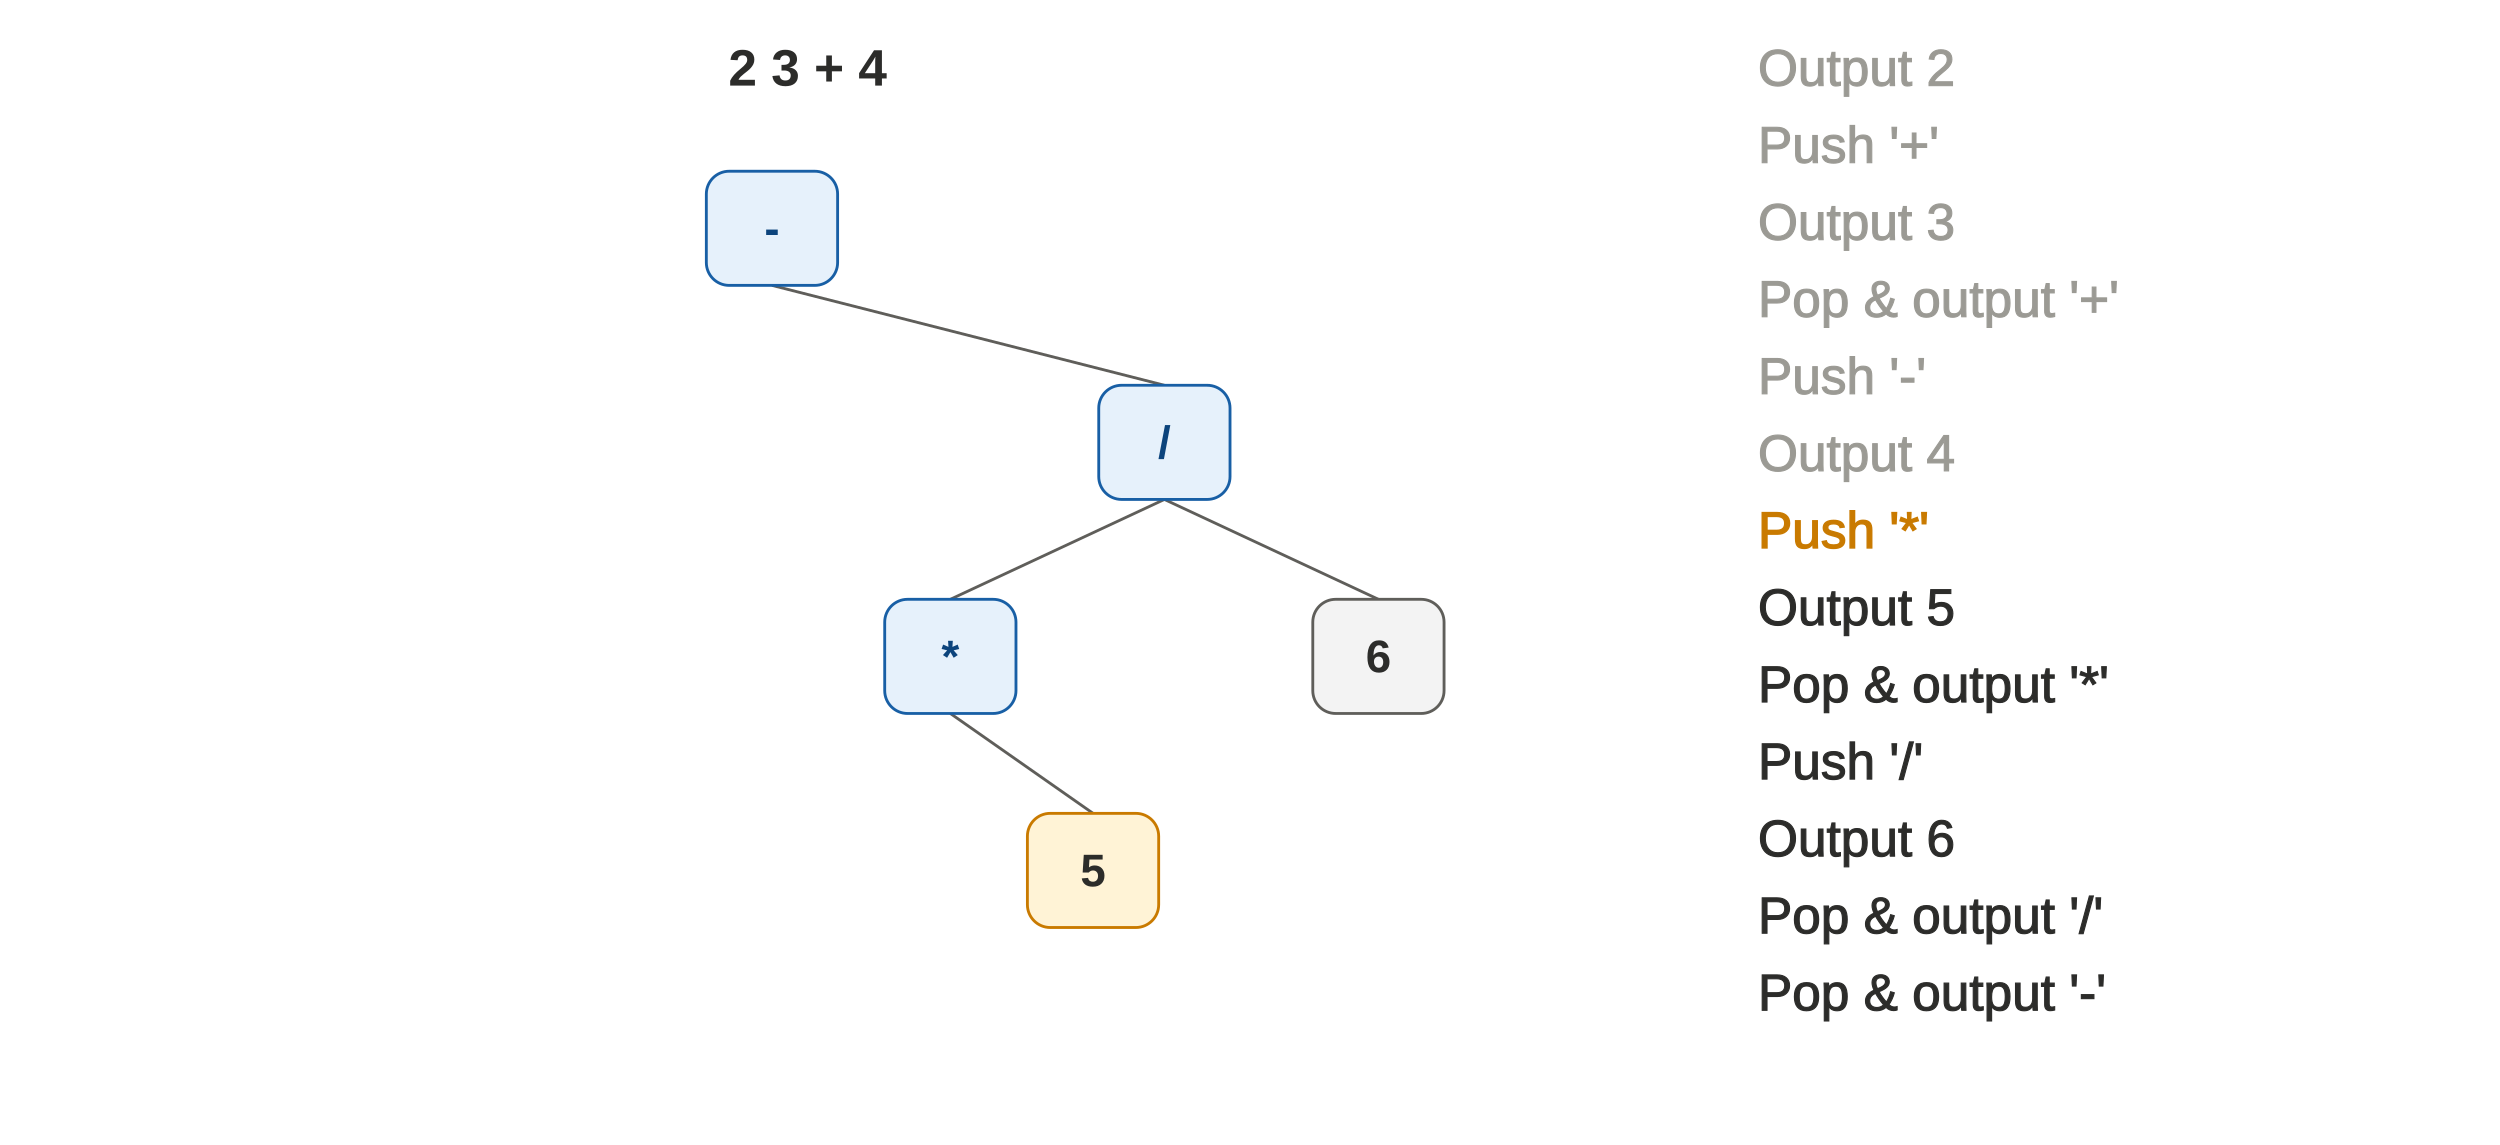
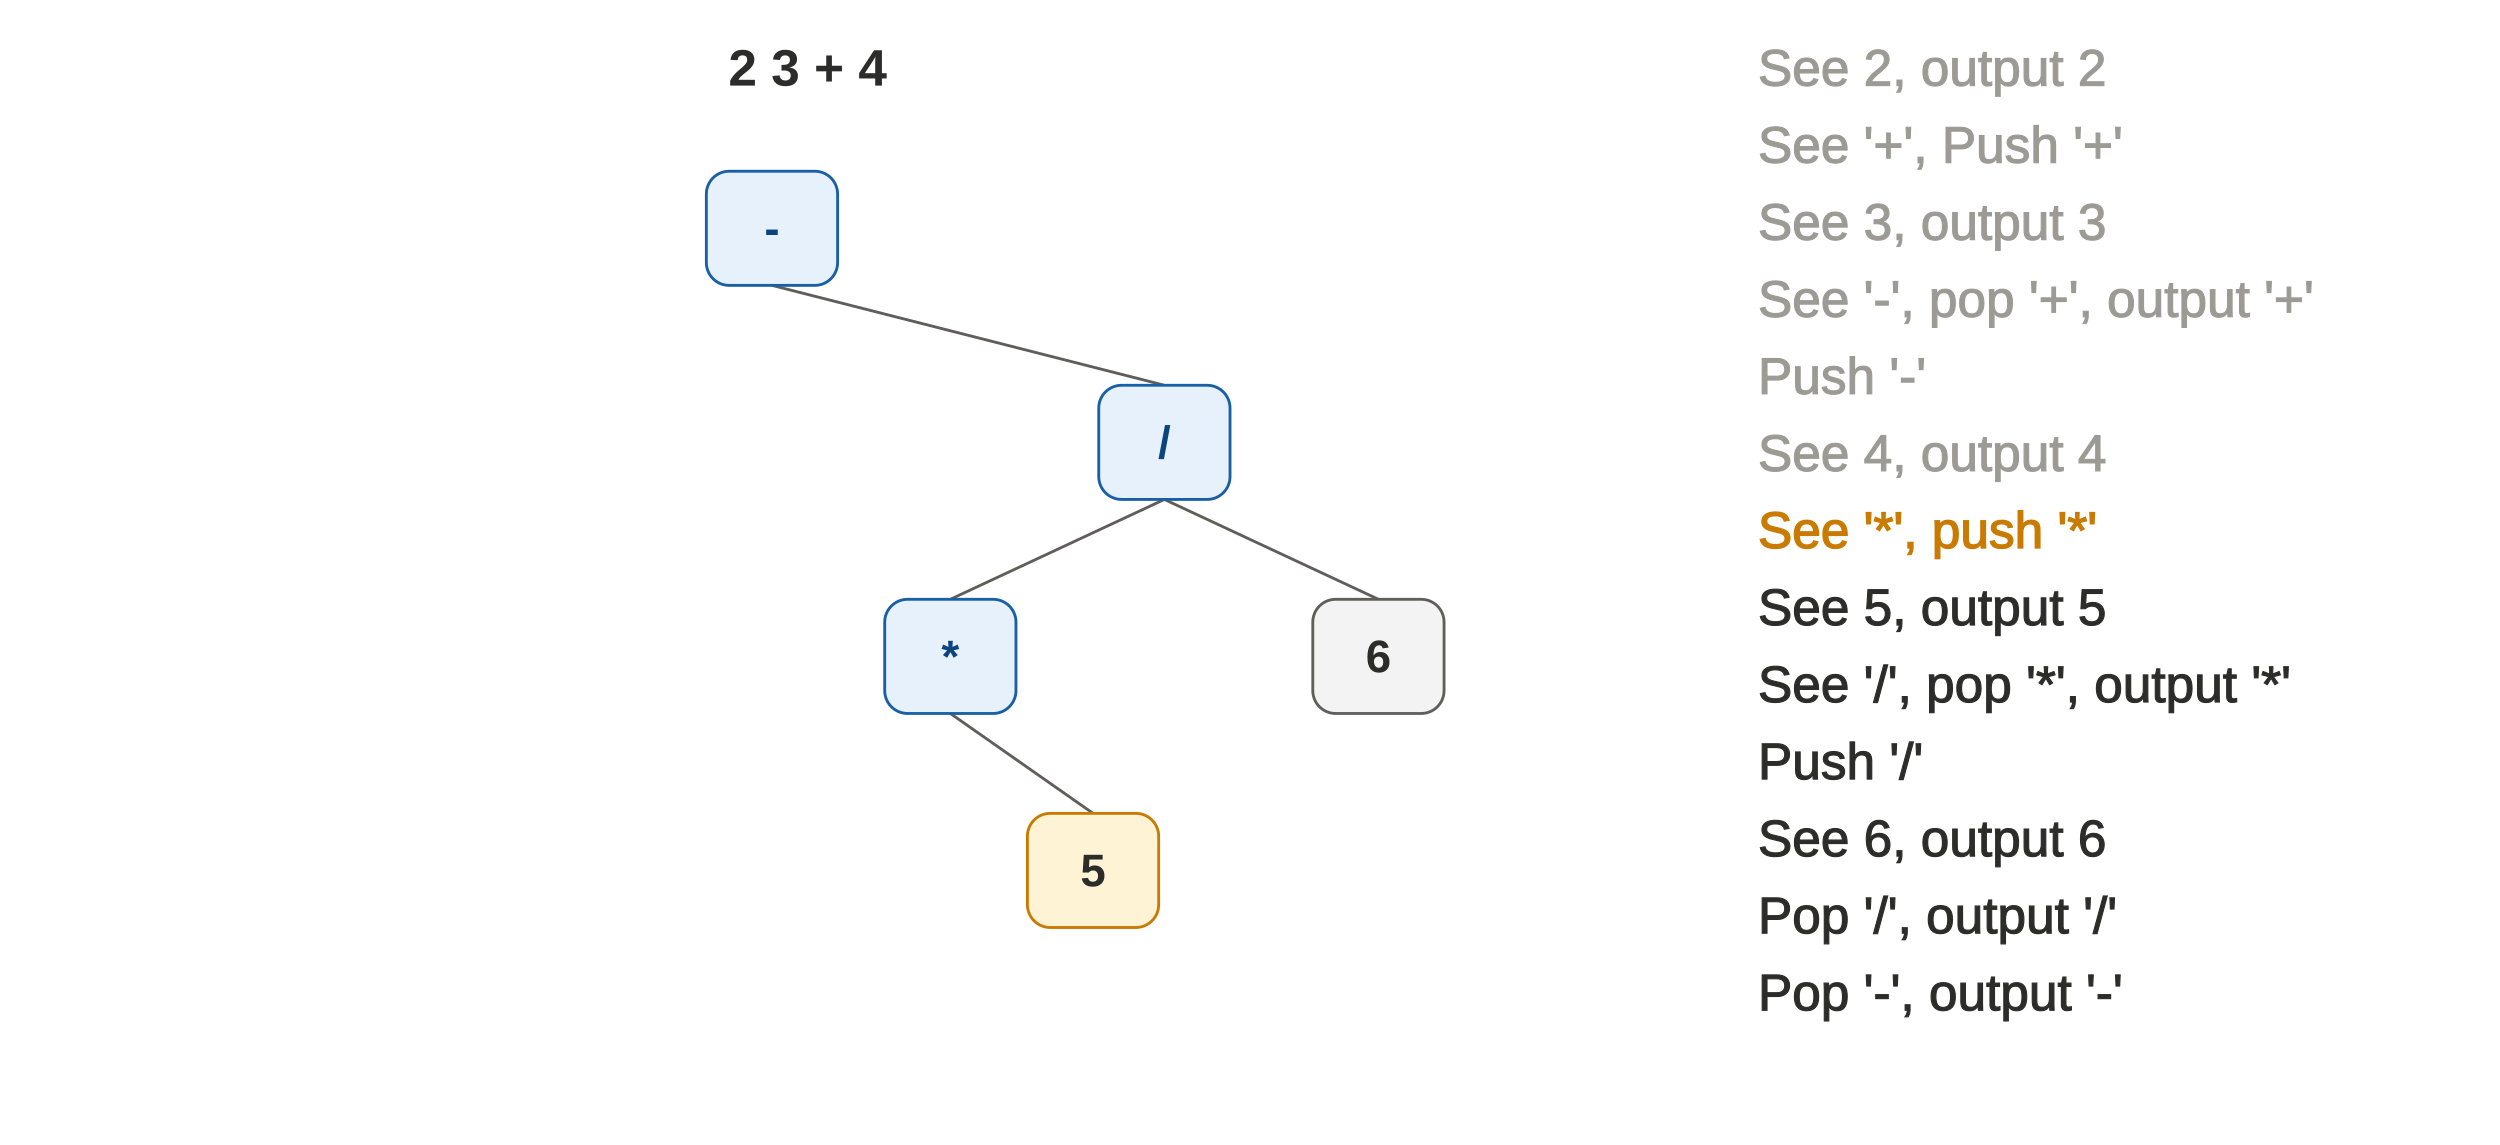
<svg xmlns="http://www.w3.org/2000/svg" width="876" height="401" viewBox="0 0 876 401">
  <text x="283.0" y="30" text-anchor="middle" font-family="Arial, Helvetica, sans-serif" font-size="18" font-weight="600" fill="#2C2C2A">2 3 + 4</text>
  <line x1="270.5" y1="100.0" x2="408.0" y2="135.0" stroke="#5F5E5A" stroke-width="1" />
  <line x1="408.0" y1="175.0" x2="333.0" y2="210.0" stroke="#5F5E5A" stroke-width="1" />
  <line x1="333.0" y1="250.0" x2="383.0" y2="285.0" stroke="#5F5E5A" stroke-width="1" />
  <line x1="408.0" y1="175.0" x2="483.0" y2="210.0" stroke="#5F5E5A" stroke-width="1" />
  <rect x="247.5" y="60.0" width="46" height="40" rx="8" fill="#E6F1FB" stroke="#185FA5" stroke-width="1" />
  <text x="270.5" y="80.0" text-anchor="middle" dominant-baseline="central" font-family="Arial, Helvetica, sans-serif" font-size="16" font-weight="600" fill="#0C447C">-</text>
  <rect x="385.0" y="135.0" width="46" height="40" rx="8" fill="#E6F1FB" stroke="#185FA5" stroke-width="1" />
  <text x="408.0" y="155.0" text-anchor="middle" dominant-baseline="central" font-family="Arial, Helvetica, sans-serif" font-size="16" font-weight="600" fill="#0C447C">/</text>
  <rect x="310.0" y="210.0" width="46" height="40" rx="8" fill="#E6F1FB" stroke="#185FA5" stroke-width="1" />
  <text x="333.0" y="230.0" text-anchor="middle" dominant-baseline="central" font-family="Arial, Helvetica, sans-serif" font-size="16" font-weight="600" fill="#0C447C">*</text>
  <rect x="360.0" y="285.0" width="46" height="40" rx="8" fill="#FFF3D6" stroke="#C97A00" stroke-width="1" />
  <text x="383.0" y="305.0" text-anchor="middle" dominant-baseline="central" font-family="Arial, Helvetica, sans-serif" font-size="16" font-weight="600" fill="#2C2C2A">5</text>
  <rect x="460.0" y="210.0" width="46" height="40" rx="8" fill="#F3F3F3" stroke="#5F5E5A" stroke-width="1" />
  <text x="483.0" y="230.0" text-anchor="middle" dominant-baseline="central" font-family="Arial, Helvetica, sans-serif" font-size="16" font-weight="600" fill="#2C2C2A">6</text>
-   <text id="log-line-1" x="616.0" y="30.0" font-family="Arial, Helvetica, sans-serif" font-size="18" fill="#9B9A94" stroke="#9B9A94" stroke-width="0.4">Output 2</text>
-   <text id="log-line-2" x="616.0" y="57.0" font-family="Arial, Helvetica, sans-serif" font-size="18" fill="#9B9A94" stroke="#9B9A94" stroke-width="0.4">Push '+'</text>
-   <text id="log-line-3" x="616.0" y="84.0" font-family="Arial, Helvetica, sans-serif" font-size="18" fill="#9B9A94" stroke="#9B9A94" stroke-width="0.4">Output 3</text>
-   <text id="log-line-4" x="616.0" y="111.0" font-family="Arial, Helvetica, sans-serif" font-size="18" fill="#9B9A94" stroke="#9B9A94" stroke-width="0.4">Pop &amp; output '+'</text>
+   <text id="log-line-1" x="616.0" y="30.0" font-family="Arial, Helvetica, sans-serif" font-size="18" fill="#9B9A94" stroke="#9B9A94" stroke-width="0.4">See 2, output 2</text>
+   <text id="log-line-2" x="616.0" y="57.0" font-family="Arial, Helvetica, sans-serif" font-size="18" fill="#9B9A94" stroke="#9B9A94" stroke-width="0.4">See '+', Push '+'</text>
+   <text id="log-line-3" x="616.0" y="84.0" font-family="Arial, Helvetica, sans-serif" font-size="18" fill="#9B9A94" stroke="#9B9A94" stroke-width="0.4">See 3, output 3</text>
+   <text id="log-line-4" x="616.0" y="111.0" font-family="Arial, Helvetica, sans-serif" font-size="18" fill="#9B9A94" stroke="#9B9A94" stroke-width="0.4">See '-', pop '+', output '+'</text>
  <text id="log-line-5" x="616.0" y="138.0" font-family="Arial, Helvetica, sans-serif" font-size="18" fill="#9B9A94" stroke="#9B9A94" stroke-width="0.4">Push '-'</text>
-   <text id="log-line-6" x="616.0" y="165.0" font-family="Arial, Helvetica, sans-serif" font-size="18" fill="#9B9A94" stroke="#9B9A94" stroke-width="0.4">Output 4</text>
-   <text id="log-line-7" x="616.0" y="192.0" font-family="Arial, Helvetica, sans-serif" font-size="18" fill="#C97A00" stroke="#C97A00" stroke-width="0.5">Push '*'</text>
-   <text id="log-line-8" x="616.0" y="219.0" font-family="Arial, Helvetica, sans-serif" font-size="18" fill="#2C2C2A" stroke="#2C2C2A" stroke-width="0.4">Output 5</text>
-   <text id="log-line-9" x="616.0" y="246.0" font-family="Arial, Helvetica, sans-serif" font-size="18" fill="#2C2C2A" stroke="#2C2C2A" stroke-width="0.4">Pop &amp; output '*'</text>
+   <text id="log-line-6" x="616.0" y="165.0" font-family="Arial, Helvetica, sans-serif" font-size="18" fill="#9B9A94" stroke="#9B9A94" stroke-width="0.4">See 4, output 4</text>
+   <text id="log-line-7" x="616.0" y="192.0" font-family="Arial, Helvetica, sans-serif" font-size="18" fill="#C97A00" stroke="#C97A00" stroke-width="0.5">See '*', push '*'</text>
+   <text id="log-line-8" x="616.0" y="219.0" font-family="Arial, Helvetica, sans-serif" font-size="18" fill="#2C2C2A" stroke="#2C2C2A" stroke-width="0.4">See 5, output 5</text>
+   <text id="log-line-9" x="616.0" y="246.0" font-family="Arial, Helvetica, sans-serif" font-size="18" fill="#2C2C2A" stroke="#2C2C2A" stroke-width="0.4">See '/', pop '*', output '*'</text>
  <text id="log-line-10" x="616.0" y="273.0" font-family="Arial, Helvetica, sans-serif" font-size="18" fill="#2C2C2A" stroke="#2C2C2A" stroke-width="0.4">Push '/'</text>
-   <text id="log-line-11" x="616.0" y="300.0" font-family="Arial, Helvetica, sans-serif" font-size="18" fill="#2C2C2A" stroke="#2C2C2A" stroke-width="0.4">Output 6</text>
-   <text id="log-line-12" x="616.0" y="327.0" font-family="Arial, Helvetica, sans-serif" font-size="18" fill="#2C2C2A" stroke="#2C2C2A" stroke-width="0.4">Pop &amp; output '/'</text>
-   <text id="log-line-13" x="616.0" y="354.0" font-family="Arial, Helvetica, sans-serif" font-size="18" fill="#2C2C2A" stroke="#2C2C2A" stroke-width="0.4">Pop &amp; output '-'</text>
+   <text id="log-line-11" x="616.0" y="300.0" font-family="Arial, Helvetica, sans-serif" font-size="18" fill="#2C2C2A" stroke="#2C2C2A" stroke-width="0.4">See 6, output 6</text>
+   <text id="log-line-12" x="616.0" y="327.0" font-family="Arial, Helvetica, sans-serif" font-size="18" fill="#2C2C2A" stroke="#2C2C2A" stroke-width="0.4">Pop '/', output '/'</text>
+   <text id="log-line-13" x="616.0" y="354.0" font-family="Arial, Helvetica, sans-serif" font-size="18" fill="#2C2C2A" stroke="#2C2C2A" stroke-width="0.4">Pop '-', output '-'</text>
</svg>
